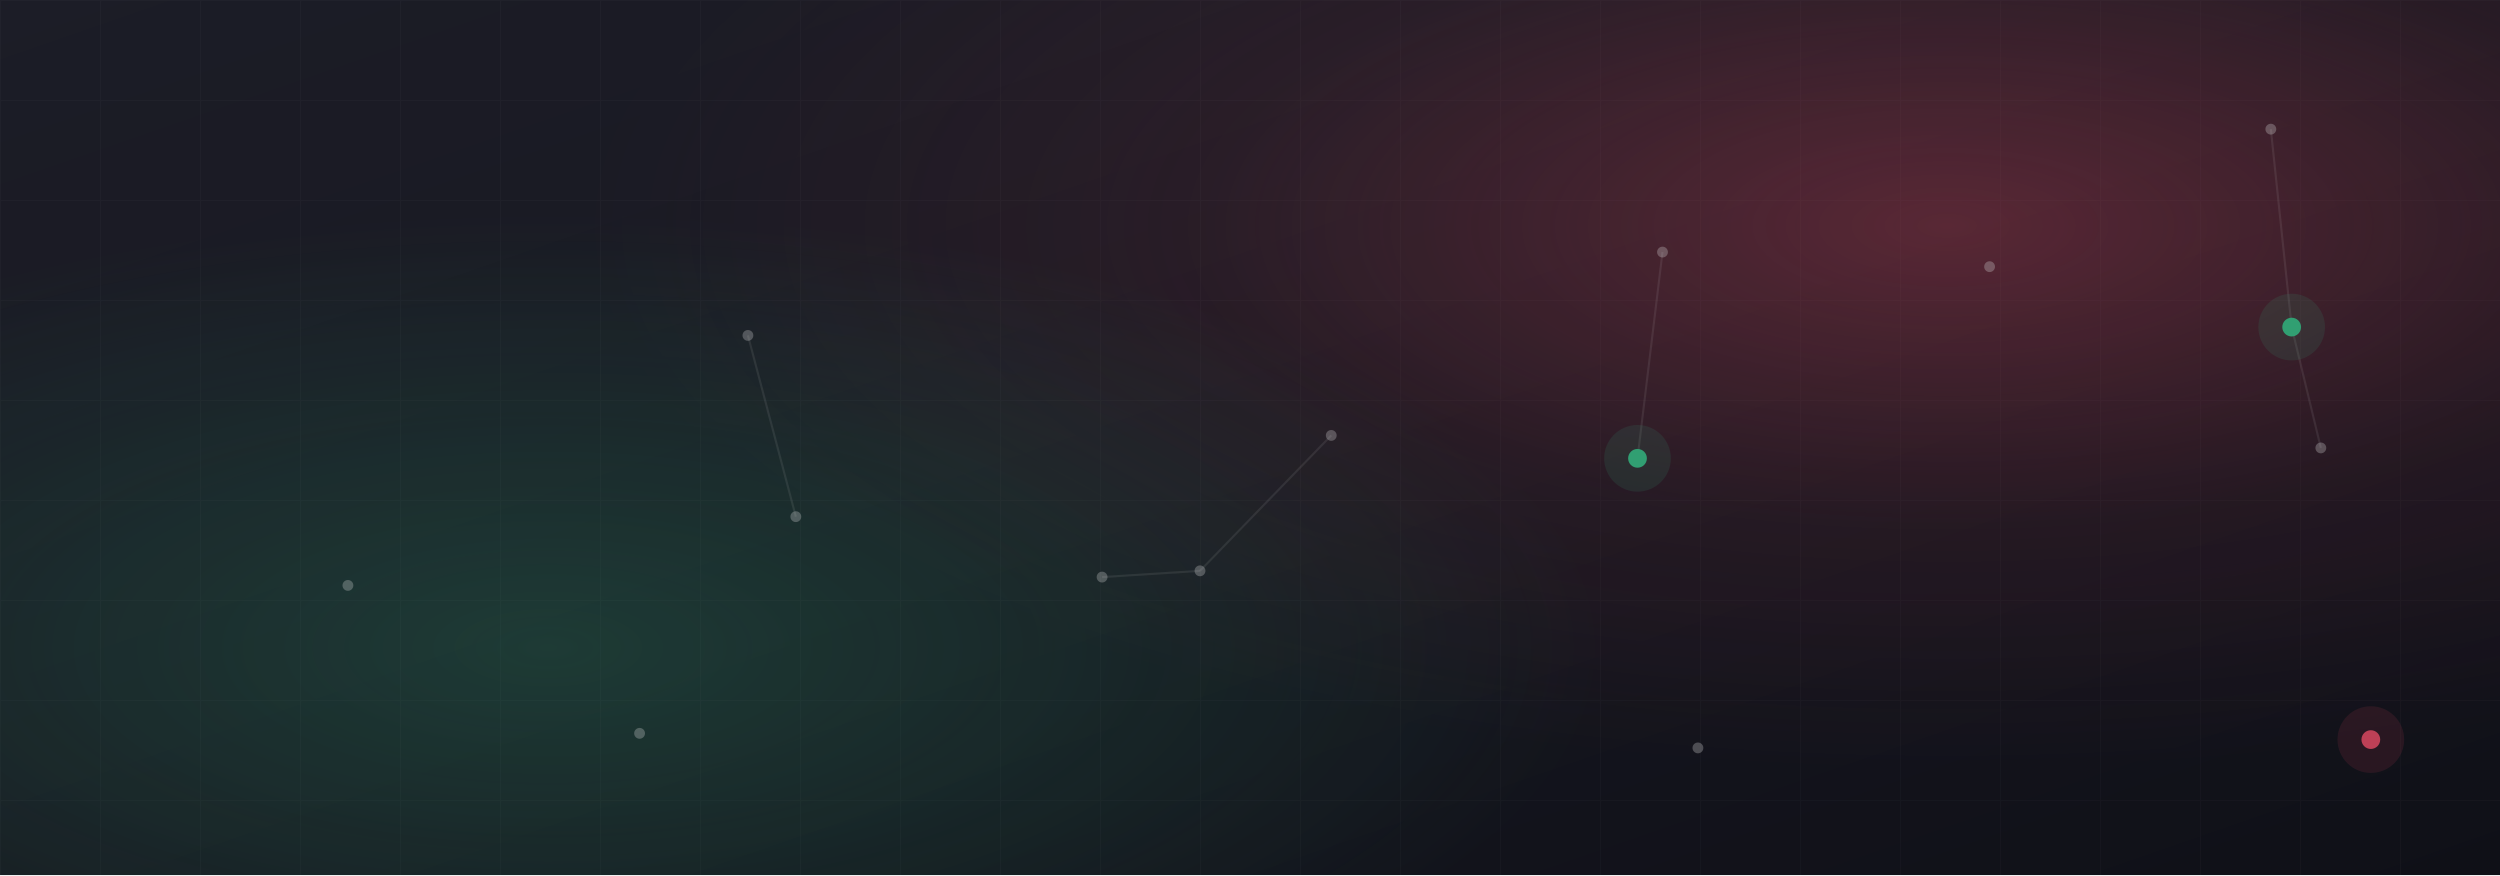
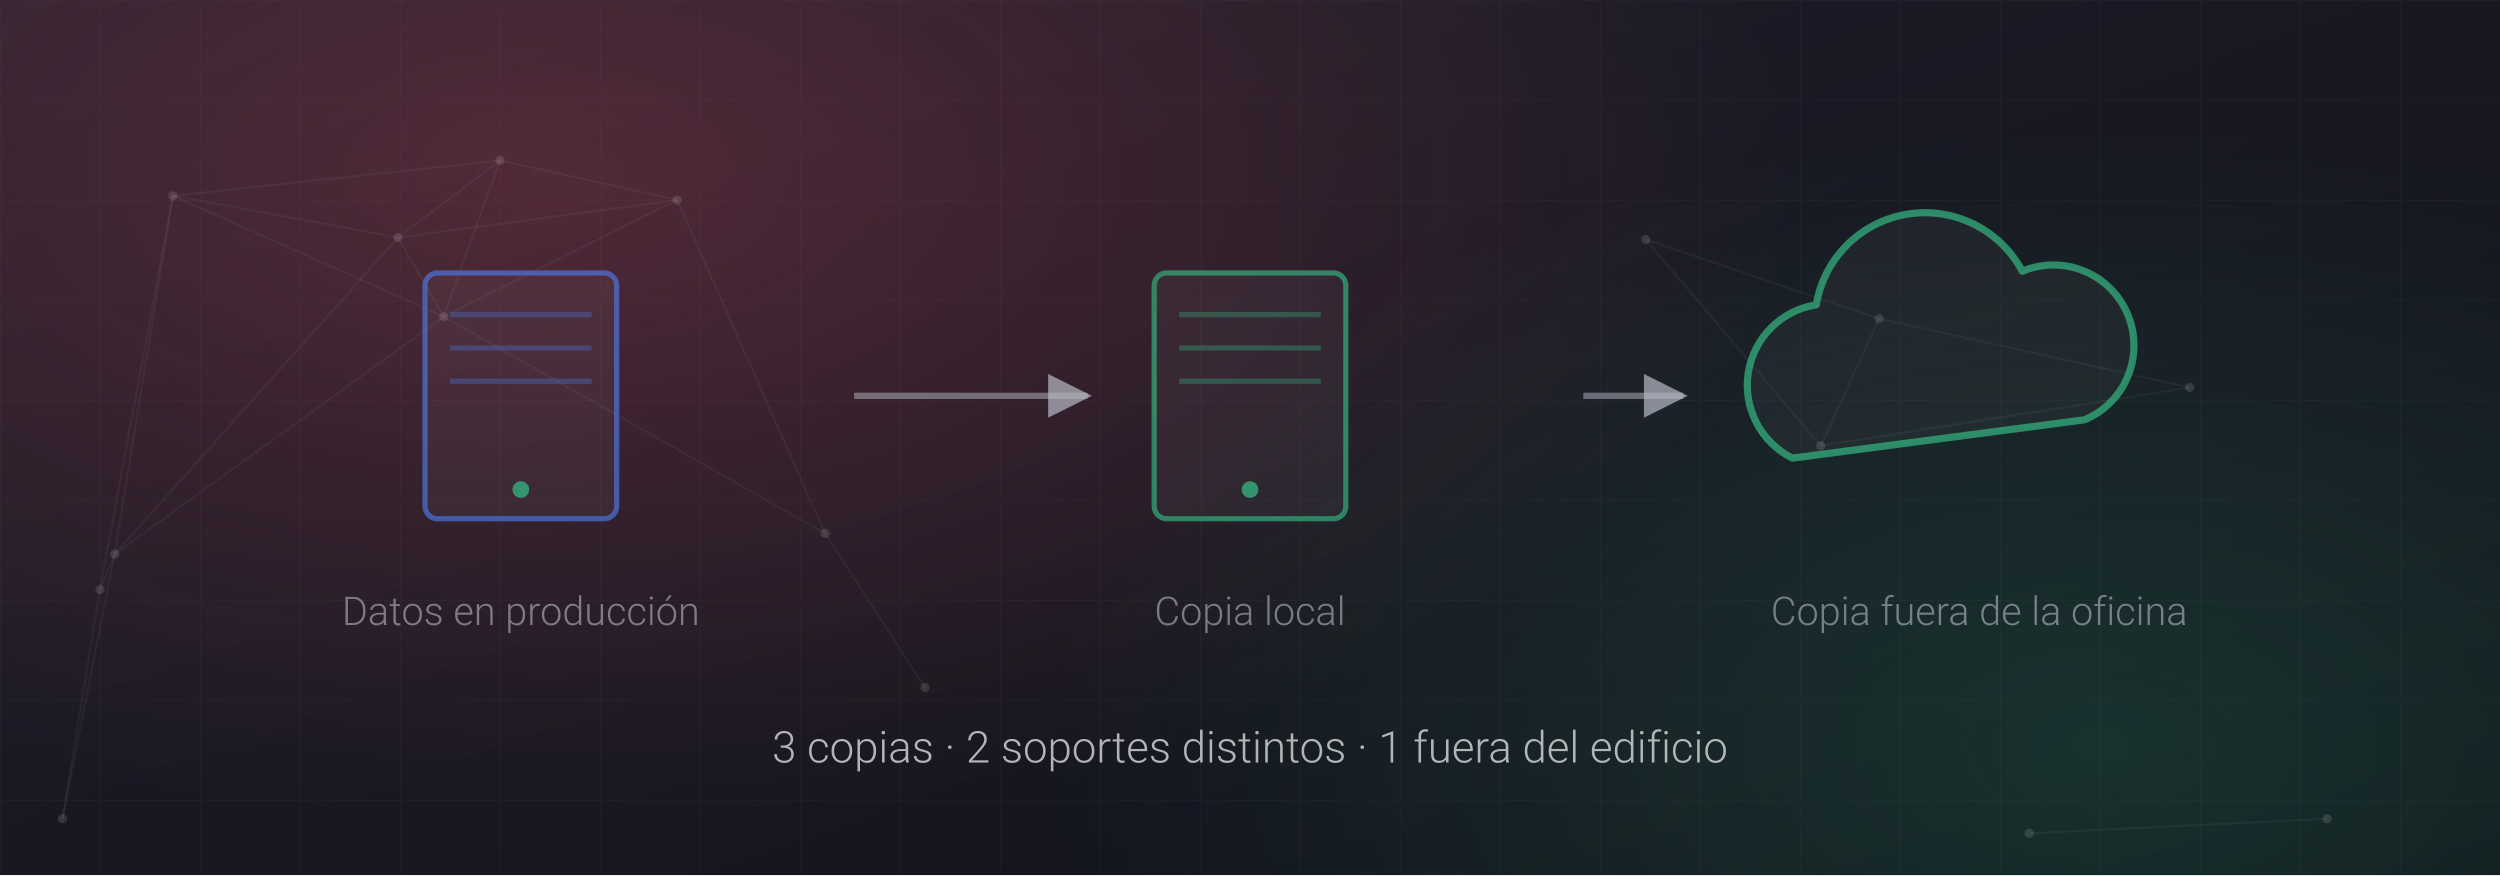
- <svg xmlns="http://www.w3.org/2000/svg" viewBox="0 0 1200 420" width="1200" height="420" preserveAspectRatio="xMidYMid slice" role="img" aria-label="Fondo abstracto de red corporativa">
+ <svg xmlns="http://www.w3.org/2000/svg" viewBox="0 0 1200 420" width="1200" height="420" role="img" aria-label="La regla de las copias de seguridad: tres copias, dos soportes y una fuera de la oficina">
  <defs>
    <linearGradient id="base" x1="0" y1="0" x2="1" y2="1">
-       <stop offset="0" stop-color="#20212c" />
-       <stop offset="0.5" stop-color="#191a23" />
+       <stop offset="0" stop-color="#22232f" />
      <stop offset="1" stop-color="#101119" />
    </linearGradient>
    <radialGradient id="g1">
-       <stop offset="0" stop-color="#e44c65" stop-opacity="0.40" />
-       <stop offset="0.55" stop-color="#e44c65" stop-opacity="0.10" />
+       <stop offset="0" stop-color="#e44c65" stop-opacity="0.30" />
      <stop offset="1" stop-color="#e44c65" stop-opacity="0" />
    </radialGradient>
    <radialGradient id="g2">
-       <stop offset="0" stop-color="#39c088" stop-opacity="0.26" />
+       <stop offset="0" stop-color="#39c088" stop-opacity="0.20" />
      <stop offset="1" stop-color="#39c088" stop-opacity="0" />
    </radialGradient>
-     <pattern id="rejilla" width="48" height="48" patternUnits="userSpaceOnUse">
+     <pattern id="malla" width="48" height="48" patternUnits="userSpaceOnUse">
      <path d="M 48 0 L 0 0 0 48" fill="none" stroke="#ffffff" stroke-opacity="0.028" stroke-width="1" />
    </pattern>
+     <marker id="flecha" viewBox="0 0 10 10" refX="9" refY="5" markerWidth="7" markerHeight="7" orient="auto-start-reverse">
+       <path d="M 0 0 L 10 5 L 0 10 z" fill="#c9ccd8" fill-opacity="0.7" />
+     </marker>
  </defs>
-   <rect width="100%" height="100%" fill="url(#base)" />
-   <rect width="100%" height="100%" fill="url(#rejilla)" />
-   <ellipse cx="936" cy="109" rx="660" ry="260" fill="url(#g1)" />
-   <ellipse cx="264" cy="311" rx="504" ry="210" fill="url(#g2)" />
-   <g stroke="#ffffff" stroke-opacity="0.10" stroke-width="1">
-     <line x1="529" y1="277" x2="576" y2="274" />
-     <line x1="639" y1="209" x2="576" y2="274" />
-     <line x1="1114" y1="215" x2="1100" y2="157" />
-     <line x1="798" y1="121" x2="786" y2="220" />
-     <line x1="1100" y1="157" x2="1090" y2="62" />
-     <line x1="382" y1="248" x2="359" y2="161" />
-   </g>
-   <circle cx="529" cy="277" r="2.6" fill="#ffffff" fill-opacity="0.30" />
-   <circle cx="639" cy="209" r="2.6" fill="#ffffff" fill-opacity="0.30" />
-   <circle cx="955" cy="128" r="2.6" fill="#ffffff" fill-opacity="0.30" />
-   <circle cx="1114" cy="215" r="2.6" fill="#ffffff" fill-opacity="0.30" />
-   <circle cx="167" cy="281" r="2.6" fill="#ffffff" fill-opacity="0.30" />
-   <circle cx="307" cy="352" r="2.6" fill="#ffffff" fill-opacity="0.30" />
-   <circle cx="798" cy="121" r="2.6" fill="#ffffff" fill-opacity="0.30" />
-   <circle cx="1100" cy="157" r="16" fill="#39c088" fill-opacity="0.14" />
-   <circle cx="1100" cy="157" r="4.5" fill="#39c088" />
-   <circle cx="1090" cy="62" r="2.6" fill="#ffffff" fill-opacity="0.30" />
-   <circle cx="382" cy="248" r="2.6" fill="#ffffff" fill-opacity="0.30" />
-   <circle cx="359" cy="161" r="2.6" fill="#ffffff" fill-opacity="0.30" />
-   <circle cx="786" cy="220" r="16" fill="#39c088" fill-opacity="0.14" />
-   <circle cx="786" cy="220" r="4.5" fill="#39c088" />
-   <circle cx="815" cy="359" r="2.6" fill="#ffffff" fill-opacity="0.30" />
-   <circle cx="576" cy="274" r="2.6" fill="#ffffff" fill-opacity="0.30" />
-   <circle cx="1138" cy="355" r="16" fill="#e44c65" fill-opacity="0.14" />
-   <circle cx="1138" cy="355" r="4.5" fill="#e44c65" />
-   <rect width="100%" height="100%" fill="#0e0f16" fill-opacity="0.18" />
+   <rect width="1200" height="420" fill="url(#base)" />
+   <rect width="1200" height="420" fill="url(#malla)" />
+   <ellipse cx="264" cy="84" rx="600" ry="315" fill="url(#g1)" />
+   <ellipse cx="1008" cy="357" rx="504" ry="294" fill="url(#g2)" />
+   <line x1="396" y1="256" x2="325" y2="96" stroke="#ffffff" stroke-opacity="0.05" />
+   <line x1="396" y1="256" x2="444" y2="330" stroke="#ffffff" stroke-opacity="0.05" />
+   <line x1="396" y1="256" x2="213" y2="152" stroke="#ffffff" stroke-opacity="0.05" />
+   <line x1="30" y1="393" x2="48" y2="283" stroke="#ffffff" stroke-opacity="0.05" />
+   <line x1="30" y1="393" x2="55" y2="266" stroke="#ffffff" stroke-opacity="0.05" />
+   <line x1="974" y1="400" x2="1117" y2="393" stroke="#ffffff" stroke-opacity="0.05" />
+   <line x1="325" y1="96" x2="213" y2="152" stroke="#ffffff" stroke-opacity="0.05" />
+   <line x1="325" y1="96" x2="240" y2="77" stroke="#ffffff" stroke-opacity="0.05" />
+   <line x1="325" y1="96" x2="191" y2="114" stroke="#ffffff" stroke-opacity="0.05" />
+   <line x1="83" y1="94" x2="48" y2="283" stroke="#ffffff" stroke-opacity="0.05" />
+   <line x1="83" y1="94" x2="213" y2="152" stroke="#ffffff" stroke-opacity="0.05" />
+   <line x1="83" y1="94" x2="55" y2="266" stroke="#ffffff" stroke-opacity="0.05" />
+   <line x1="83" y1="94" x2="240" y2="77" stroke="#ffffff" stroke-opacity="0.05" />
+   <line x1="83" y1="94" x2="191" y2="114" stroke="#ffffff" stroke-opacity="0.05" />
+   <line x1="48" y1="283" x2="55" y2="266" stroke="#ffffff" stroke-opacity="0.05" />
+   <line x1="902" y1="153" x2="1051" y2="186" stroke="#ffffff" stroke-opacity="0.05" />
+   <line x1="902" y1="153" x2="790" y2="115" stroke="#ffffff" stroke-opacity="0.05" />
+   <line x1="902" y1="153" x2="874" y2="214" stroke="#ffffff" stroke-opacity="0.05" />
+   <line x1="213" y1="152" x2="55" y2="266" stroke="#ffffff" stroke-opacity="0.05" />
+   <line x1="213" y1="152" x2="240" y2="77" stroke="#ffffff" stroke-opacity="0.05" />
+   <line x1="213" y1="152" x2="191" y2="114" stroke="#ffffff" stroke-opacity="0.05" />
+   <line x1="55" y1="266" x2="191" y2="114" stroke="#ffffff" stroke-opacity="0.05" />
+   <line x1="240" y1="77" x2="191" y2="114" stroke="#ffffff" stroke-opacity="0.05" />
+   <line x1="1051" y1="186" x2="874" y2="214" stroke="#ffffff" stroke-opacity="0.05" />
+   <line x1="790" y1="115" x2="874" y2="214" stroke="#ffffff" stroke-opacity="0.05" />
+   <circle cx="396" cy="256" r="2.2" fill="#ffffff" fill-opacity="0.14" />
+   <circle cx="30" cy="393" r="2.2" fill="#ffffff" fill-opacity="0.14" />
+   <circle cx="974" cy="400" r="2.2" fill="#ffffff" fill-opacity="0.14" />
+   <circle cx="325" cy="96" r="2.2" fill="#ffffff" fill-opacity="0.14" />
+   <circle cx="83" cy="94" r="2.2" fill="#ffffff" fill-opacity="0.14" />
+   <circle cx="48" cy="283" r="2.2" fill="#ffffff" fill-opacity="0.14" />
+   <circle cx="444" cy="330" r="2.2" fill="#ffffff" fill-opacity="0.14" />
+   <circle cx="902" cy="153" r="2.2" fill="#ffffff" fill-opacity="0.14" />
+   <circle cx="213" cy="152" r="2.2" fill="#ffffff" fill-opacity="0.14" />
+   <circle cx="55" cy="266" r="2.2" fill="#ffffff" fill-opacity="0.14" />
+   <circle cx="240" cy="77" r="2.2" fill="#ffffff" fill-opacity="0.14" />
+   <circle cx="1051" cy="186" r="2.2" fill="#ffffff" fill-opacity="0.14" />
+   <circle cx="1117" cy="393" r="2.2" fill="#ffffff" fill-opacity="0.14" />
+   <circle cx="790" cy="115" r="2.2" fill="#ffffff" fill-opacity="0.14" />
+   <circle cx="191" cy="114" r="2.2" fill="#ffffff" fill-opacity="0.14" />
+   <circle cx="874" cy="214" r="2.2" fill="#ffffff" fill-opacity="0.14" />
+   <rect x="204.0" y="131.0" width="92" height="118" rx="6" fill="#ffffff" fill-opacity="0.05" stroke="#5480f1" stroke-opacity="0.7" stroke-width="2.5" />
+   <line x1="216.0" y1="151.0" x2="284.0" y2="151.0" stroke="#5480f1" stroke-opacity="0.35" stroke-width="2.5" />
+   <line x1="216.0" y1="167.0" x2="284.0" y2="167.0" stroke="#5480f1" stroke-opacity="0.35" stroke-width="2.5" />
+   <line x1="216.0" y1="183.0" x2="284.0" y2="183.0" stroke="#5480f1" stroke-opacity="0.35" stroke-width="2.5" />
+   <circle cx="250" cy="235.0" r="4" fill="#39c088" fill-opacity="0.8" />
+   <text x="250" y="300" text-anchor="middle" font-family="Roboto, Helvetica, Arial, sans-serif" font-size="19" font-weight="300" fill="#c9ccd8" fill-opacity="0.6">Datos en producción</text>
+   <rect x="554.0" y="131.0" width="92" height="118" rx="6" fill="#ffffff" fill-opacity="0.05" stroke="#39c088" stroke-opacity="0.7" stroke-width="2.5" />
+   <line x1="566.0" y1="151.0" x2="634.0" y2="151.0" stroke="#39c088" stroke-opacity="0.35" stroke-width="2.5" />
+   <line x1="566.0" y1="167.0" x2="634.0" y2="167.0" stroke="#39c088" stroke-opacity="0.35" stroke-width="2.5" />
+   <line x1="566.0" y1="183.0" x2="634.0" y2="183.0" stroke="#39c088" stroke-opacity="0.35" stroke-width="2.5" />
+   <circle cx="600" cy="235.0" r="4" fill="#39c088" fill-opacity="0.8" />
+   <text x="600" y="300" text-anchor="middle" font-family="Roboto, Helvetica, Arial, sans-serif" font-size="19" font-weight="300" fill="#c9ccd8" fill-opacity="0.6">Copia local</text>
+   <line x1="410" y1="190" x2="522" y2="190" stroke="#c9ccd8" stroke-opacity="0.5" stroke-width="3" marker-end="url(#flecha)" />
+   <path d="M 860.3 219.9 a 39.1 39.1 0 0 1 11.5 -73.6 a 52.9 52.9 0 0 1 98.9 -16.1 a 36.8 36.8 0 0 1 29.9 71.3 Z" fill="#ffffff" fill-opacity="0.04" stroke="#39c088" stroke-opacity="0.75" stroke-width="3.45" stroke-linejoin="round" />
+   <text x="950" y="300" text-anchor="middle" font-family="Roboto, Helvetica, Arial, sans-serif" font-size="19" font-weight="300" fill="#c9ccd8" fill-opacity="0.6">Copia fuera de la oficina</text>
+   <line x1="760" y1="190" x2="808" y2="190" stroke="#c9ccd8" stroke-opacity="0.5" stroke-width="3" marker-end="url(#flecha)" />
+   <text x="600" y="366" text-anchor="middle" font-family="Roboto, Helvetica, Arial, sans-serif" font-size="21" font-weight="300" fill="#ffffff" fill-opacity="0.75">3 copias · 2 soportes distintos · 1 fuera del edificio</text>
+   <rect width="1200" height="420" fill="#0e0f16" fill-opacity="0.10" />
</svg>
